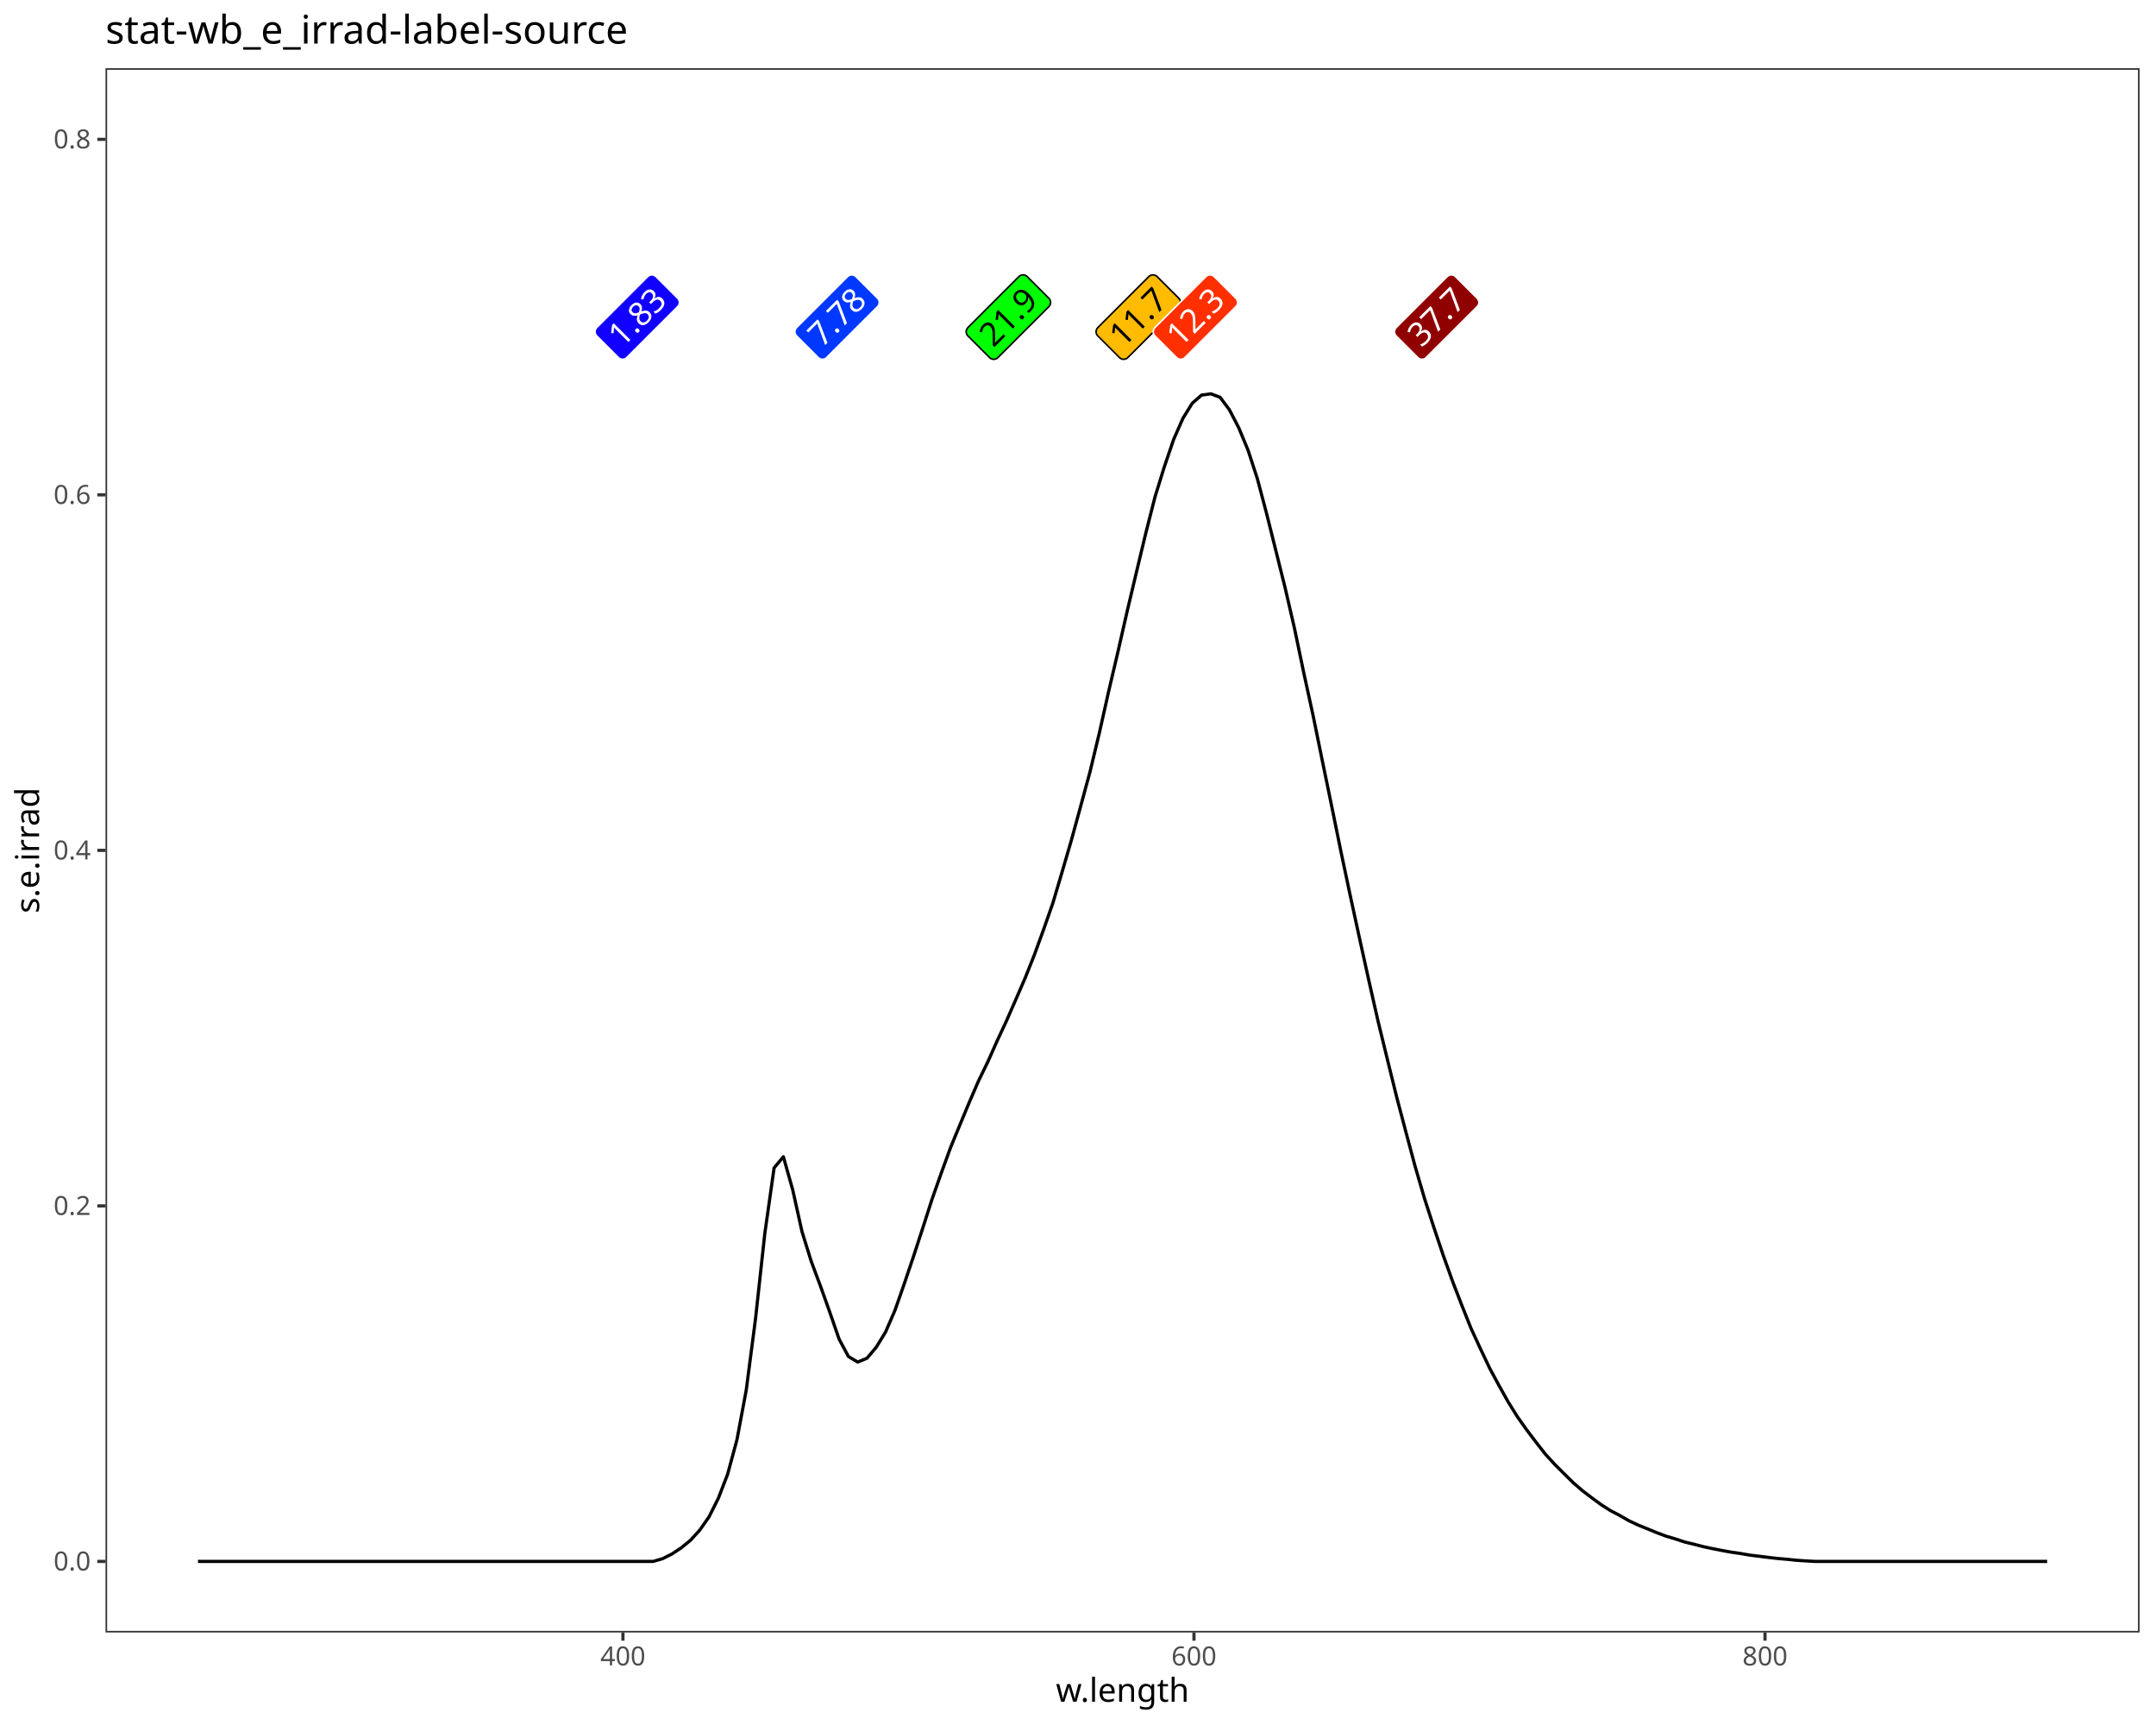
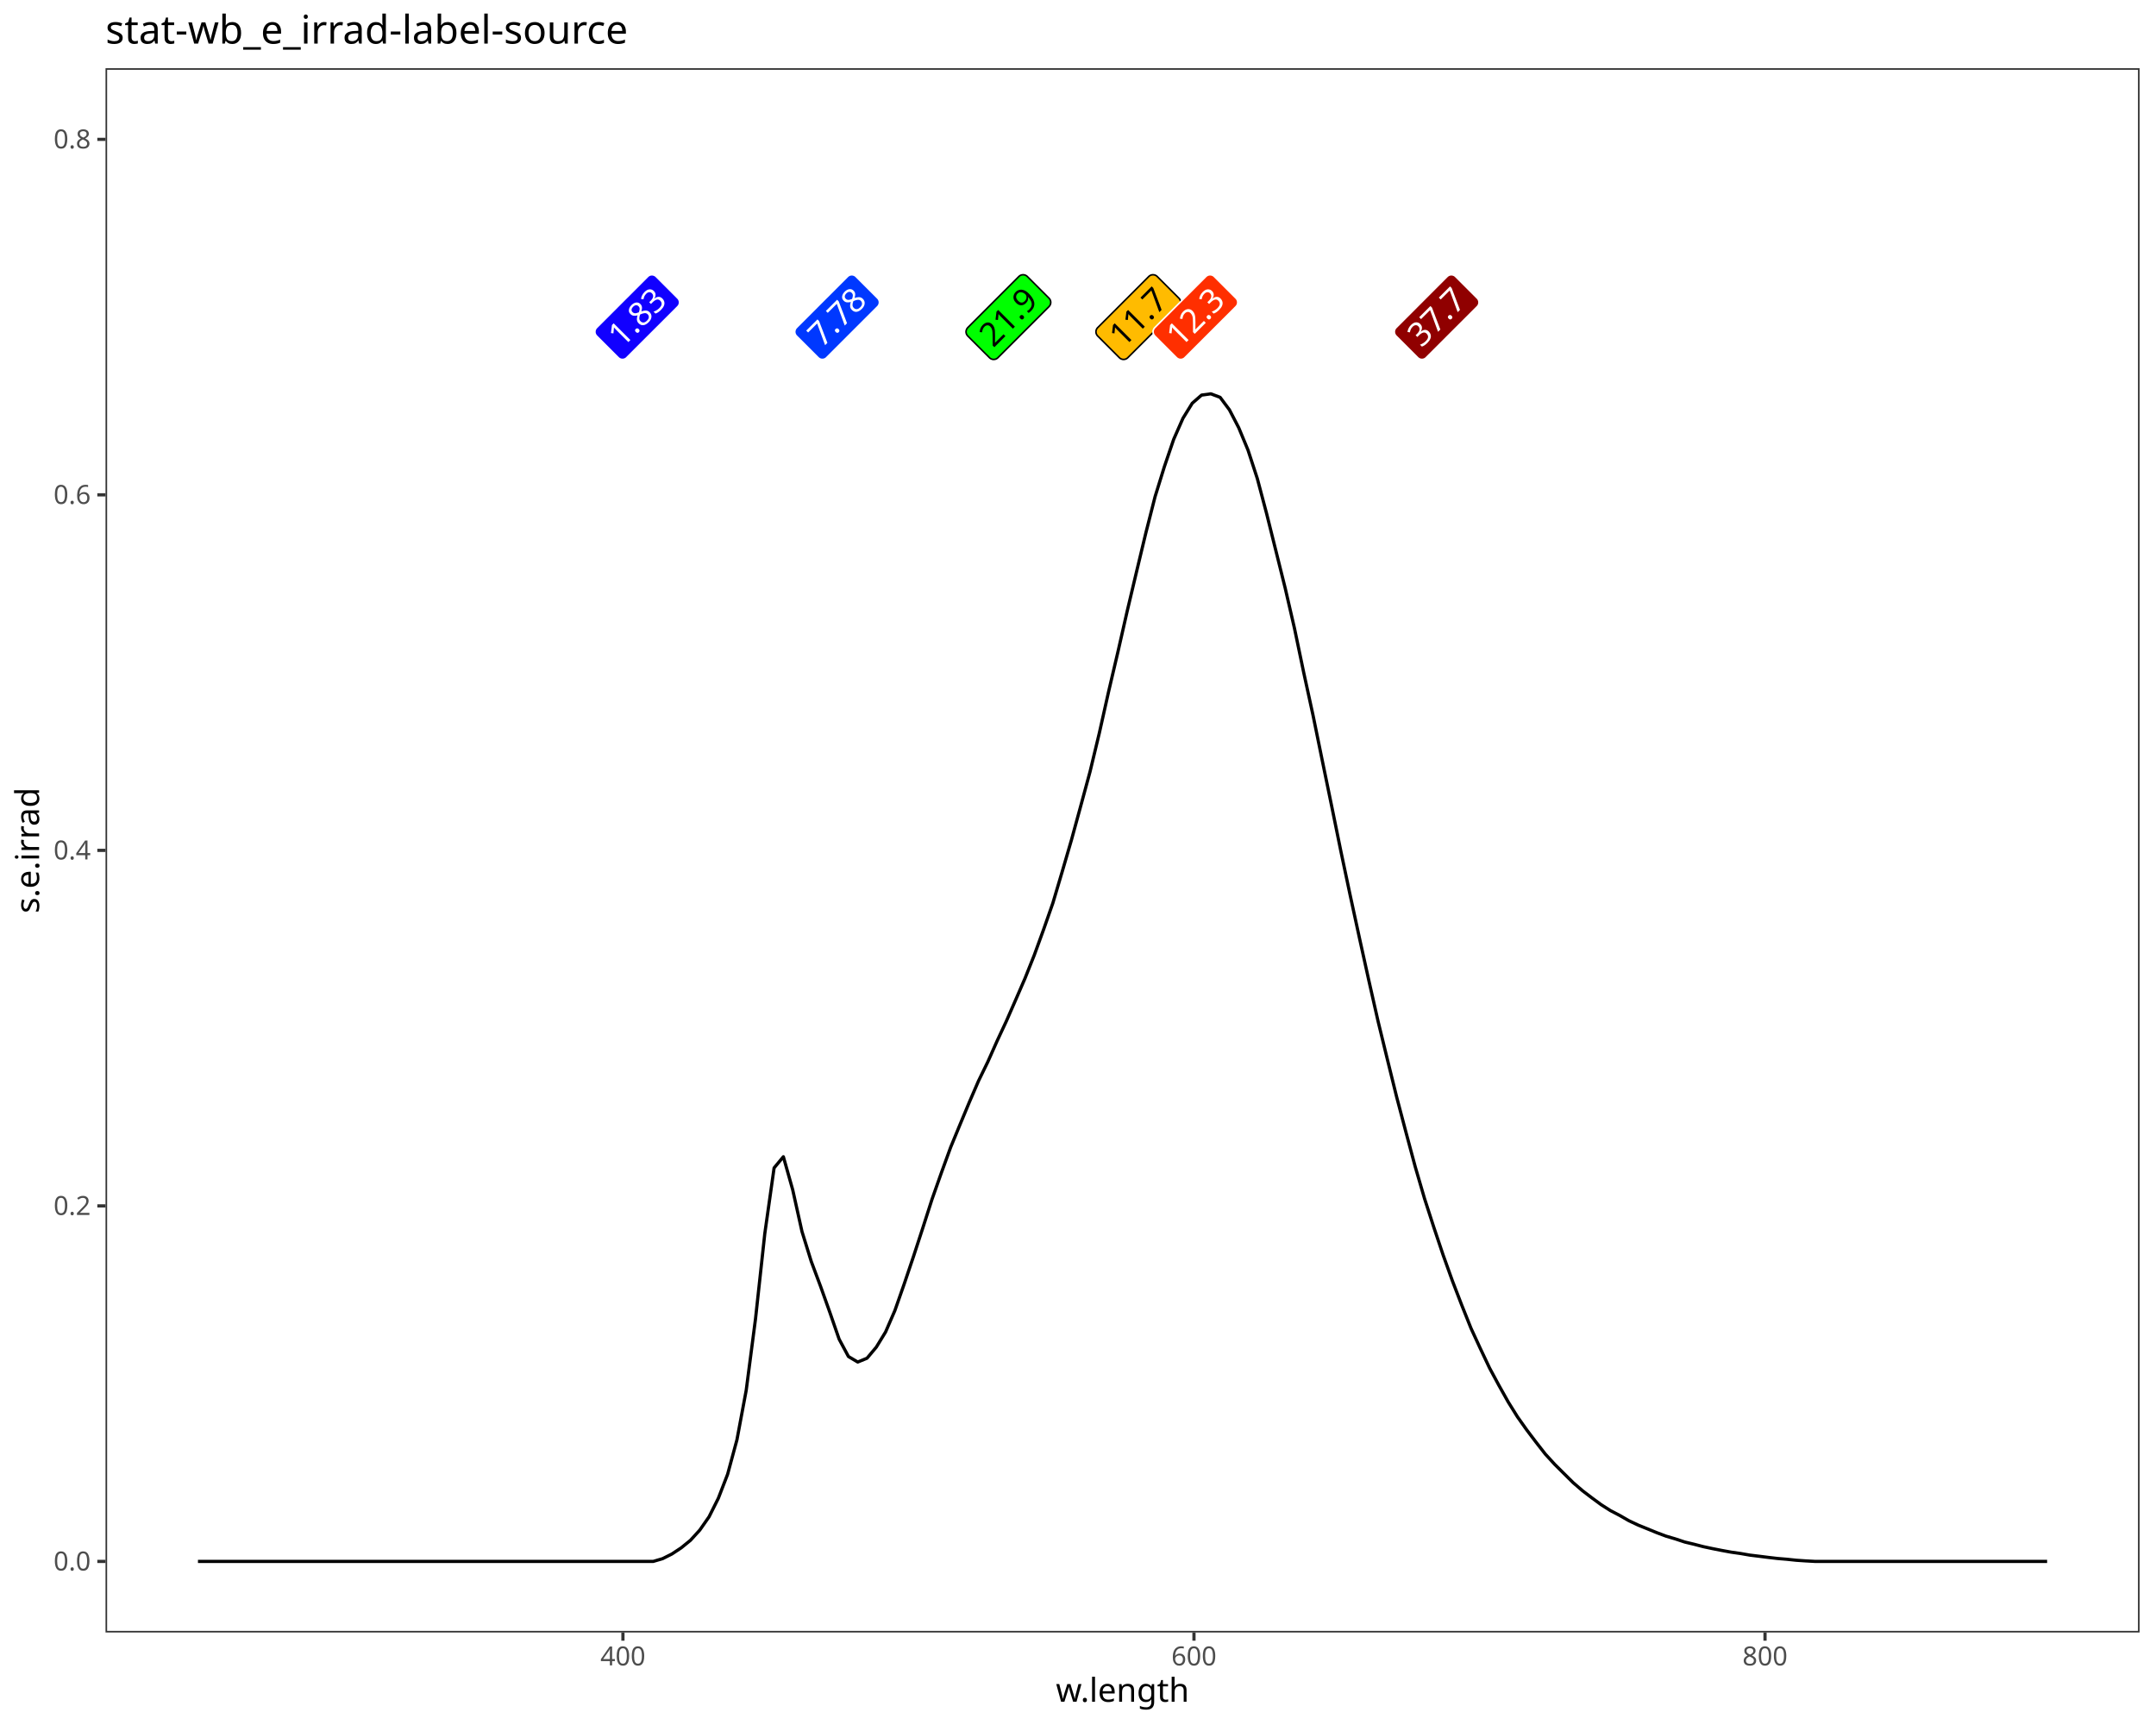
<svg xmlns="http://www.w3.org/2000/svg" class="svglite" data-engine-version="2.0" width="720.00pt" height="576.00pt" viewBox="0 0 720.00 576.00">
  <defs>
    <style type="text/css">
    .svglite line, .svglite polyline, .svglite polygon, .svglite path, .svglite rect, .svglite circle {
      fill: none;
      stroke: #000000;
      stroke-linecap: round;
      stroke-linejoin: round;
      stroke-miterlimit: 10.00;
    }
  </style>
  </defs>
  <rect width="100%" height="100%" style="stroke: none; fill: #FFFFFF;" />
  <defs>
    <clipPath id="cpMC4wMHw3MjAuMDB8MC4wMHw1NzYuMDA=">
      <rect x="0.00" y="0.00" width="720.00" height="576.00" />
    </clipPath>
  </defs>
  <g clip-path="url(#cpMC4wMHw3MjAuMDB8MC4wMHw1NzYuMDA=)">
    <rect x="0.00" y="0.00" width="720.00" height="576.00" style="stroke-width: 1.07; stroke: #FFFFFF; fill: #FFFFFF;" />
  </g>
  <defs>
    <clipPath id="cpMzUuMjR8NzE0LjUyfDIyLjc4fDU0NS4xMQ==">
      <rect x="35.24" y="22.78" width="679.28" height="522.33" />
    </clipPath>
  </defs>
  <g clip-path="url(#cpMzUuMjR8NzE0LjUyfDIyLjc4fDU0NS4xMQ==)">
    <rect x="35.24" y="22.78" width="679.28" height="522.33" style="stroke-width: 1.07; stroke: none; fill: #FFFFFF;" />
    <polyline points="66.11,521.37 69.22,521.37 72.32,521.37 75.42,521.37 78.53,521.37 81.63,521.37 84.73,521.37 87.84,521.37 90.94,521.37 94.04,521.37 97.15,521.37 100.25,521.37 103.35,521.37 106.46,521.37 109.56,521.37 112.66,521.37 115.77,521.37 118.87,521.37 121.97,521.37 125.07,521.37 128.18,521.37 131.28,521.37 134.38,521.37 137.49,521.37 140.59,521.37 143.69,521.37 146.80,521.37 149.90,521.37 153.00,521.37 156.11,521.37 159.21,521.37 162.31,521.37 165.42,521.37 168.52,521.37 171.62,521.37 174.73,521.37 177.83,521.37 180.93,521.37 184.03,521.37 187.14,521.37 190.24,521.37 193.34,521.37 196.45,521.37 199.55,521.37 202.65,521.37 205.76,521.37 208.86,521.37 211.96,521.37 215.07,521.37 218.17,521.37 221.27,520.46 224.38,518.90 227.48,516.85 230.58,514.33 233.69,510.92 236.79,506.48 239.89,500.29 242.99,492.27 246.10,480.78 249.20,464.23 252.30,440.42 255.41,411.88 258.51,389.98 261.61,386.25 264.72,397.27 267.82,411.22 270.92,421.21 274.03,429.53 277.13,438.22 280.23,447.17 283.34,452.96 286.44,454.80 289.54,453.53 292.65,449.82 295.75,444.75 298.85,437.60 301.96,428.73 305.06,419.56 308.16,410.07 311.26,400.42 314.37,391.62 317.47,383.10 320.57,375.58 323.68,368.11 326.78,360.93 329.88,354.57 332.99,347.58 336.09,340.94 339.19,333.86 342.30,326.69 345.40,318.92 348.50,310.41 351.61,301.53 354.71,291.10 357.81,280.48 360.92,269.10 364.02,257.68 367.12,244.78 370.22,230.94 373.33,217.68 376.43,204.06 379.53,190.99 382.64,178.02 385.74,165.84 388.84,155.84 391.95,146.71 395.05,139.67 398.15,134.65 401.26,131.93 404.36,131.50 407.46,132.67 410.57,136.84 413.67,142.81 416.77,150.28 419.88,159.79 422.98,171.47 426.08,183.89 429.18,196.33 432.29,209.80 435.39,224.64 438.49,238.85 441.60,254.07 444.70,269.11 447.80,284.31 450.91,299.02 454.01,313.30 457.11,327.34 460.22,341.07 463.32,353.76 466.42,366.32 469.53,378.10 472.63,389.64 475.73,400.24 478.84,409.85 481.94,419.08 485.04,427.72 488.14,435.77 491.25,443.55 494.35,450.27 497.45,456.82 500.56,462.59 503.66,468.12 506.76,473.10 509.87,477.49 512.97,481.58 516.07,485.55 519.18,488.95 522.28,492.03 525.38,495.10 528.49,497.78 531.59,500.14 534.69,502.42 537.80,504.40 540.90,506.02 544.00,507.80 547.10,509.26 550.21,510.52 553.31,511.79 556.41,512.95 559.52,513.87 562.62,514.90 565.72,515.64 568.83,516.45 571.93,517.11 575.03,517.72 578.14,518.29 581.24,518.73 584.34,519.27 587.45,519.65 590.55,520.04 593.65,520.40 596.76,520.66 599.86,520.99 602.96,521.20 606.07,521.37 609.17,521.37 612.27,521.37 615.37,521.37 618.48,521.37 621.58,521.37 624.68,521.37 627.79,521.37 630.89,521.37 633.99,521.37 637.10,521.37 640.20,521.37 643.30,521.37 646.41,521.37 649.51,521.37 652.61,521.37 655.72,521.37 658.82,521.37 661.92,521.37 665.03,521.37 668.13,521.37 671.23,521.37 674.33,521.37 677.44,521.37 680.54,521.37 683.64,521.37 " style="stroke-width: 1.07; stroke-linecap: butt;" />
-     <polygon points="209.31,119.39 226.31,102.39 226.26,102.44 226.47,102.21 226.65,101.94 226.78,101.65 226.86,101.34 226.89,101.03 226.87,100.71 226.80,100.40 226.68,100.10 226.52,99.83 226.31,99.59 226.31,99.59 219.09,92.37 219.09,92.37 218.85,92.16 218.58,92.00 218.28,91.88 217.97,91.81 217.65,91.79 217.34,91.82 217.03,91.90 216.74,92.03 216.47,92.21 216.29,92.37 199.29,109.37 199.47,109.22 199.23,109.43 199.04,109.68 198.88,109.96 198.77,110.26 198.72,110.58 198.71,110.89 198.76,111.21 198.85,111.51 198.99,111.80 199.18,112.06 199.29,112.17 206.51,119.39 206.40,119.28 206.62,119.50 206.88,119.69 207.17,119.83 207.47,119.93 207.79,119.97 208.11,119.96 208.42,119.91 208.72,119.80 209.00,119.65 209.25,119.45 " style="stroke-width: 0.53; stroke: #FFFFFF; fill: #1100FF;" />
-     <text transform="translate(215.48,108.56) rotate(-45)" text-anchor="middle" style="font-size: 11.00px; fill: #FFFFFF; font-family: sans;" textLength="21.41px" lengthAdjust="spacingAndGlyphs">1.83</text>
-     <polygon points="276.05,119.39 293.06,102.39 293.00,102.44 293.22,102.21 293.39,101.94 293.52,101.65 293.60,101.34 293.64,101.03 293.62,100.71 293.55,100.40 293.43,100.10 293.26,99.83 293.06,99.59 293.06,99.59 285.84,92.37 285.84,92.37 285.60,92.16 285.32,92.00 285.03,91.88 284.72,91.81 284.40,91.79 284.08,91.82 283.77,91.90 283.48,92.03 283.22,92.21 283.04,92.37 266.03,109.37 266.21,109.22 265.98,109.43 265.78,109.68 265.63,109.96 265.52,110.26 265.46,110.58 265.46,110.89 265.50,111.21 265.59,111.51 265.74,111.80 265.92,112.06 266.03,112.17 273.25,119.39 273.14,119.28 273.37,119.50 273.63,119.69 273.91,119.83 274.22,119.93 274.53,119.97 274.85,119.96 275.16,119.91 275.46,119.80 275.74,119.65 275.99,119.45 " style="stroke-width: 0.53; stroke: #FFFFFF; fill: #0038FF;" />
-     <text transform="translate(282.22,108.56) rotate(-45)" text-anchor="middle" style="font-size: 11.00px; fill: #FFFFFF; font-family: sans;" textLength="21.41px" lengthAdjust="spacingAndGlyphs">7.78</text>
-     <polygon points="333.26,119.39 350.27,102.39 350.21,102.44 350.43,102.21 350.60,101.94 350.73,101.65 350.81,101.34 350.85,101.03 350.83,100.71 350.76,100.40 350.64,100.10 350.47,99.83 350.27,99.59 350.27,99.59 343.05,92.37 343.05,92.37 342.80,92.16 342.53,92.00 342.24,91.88 341.93,91.81 341.61,91.79 341.29,91.82 340.98,91.90 340.69,92.03 340.43,92.21 340.25,92.37 323.24,109.37 323.42,109.22 323.19,109.43 322.99,109.68 322.84,109.96 322.73,110.26 322.67,110.58 322.66,110.89 322.71,111.21 322.80,111.51 322.95,111.80 323.13,112.06 323.24,112.17 330.46,119.39 330.35,119.28 330.58,119.50 330.84,119.69 331.12,119.83 331.43,119.93 331.74,119.97 332.06,119.96 332.37,119.91 332.67,119.80 332.95,119.65 333.20,119.45 " style="stroke-width: 0.53; fill: #00FF00;" />
-     <text transform="translate(339.43,108.56) rotate(-45)" text-anchor="middle" style="font-size: 11.00px; font-family: sans;" textLength="21.41px" lengthAdjust="spacingAndGlyphs">21.9</text>
-     <polygon points="376.64,119.39 393.65,102.39 393.59,102.44 393.81,102.21 393.99,101.94 394.12,101.65 394.20,101.34 394.23,101.03 394.21,100.71 394.14,100.40 394.02,100.10 393.86,99.83 393.65,99.59 393.65,99.59 386.43,92.37 386.43,92.37 386.19,92.16 385.92,92.00 385.62,91.88 385.31,91.81 384.99,91.79 384.67,91.82 384.37,91.90 384.08,92.03 383.81,92.21 383.63,92.37 366.62,109.37 366.80,109.22 366.57,109.43 366.37,109.68 366.22,109.96 366.11,110.26 366.05,110.58 366.05,110.89 366.09,111.21 366.19,111.51 366.33,111.80 366.52,112.06 366.62,112.17 373.84,119.39 373.74,119.28 373.96,119.50 374.22,119.69 374.51,119.83 374.81,119.93 375.13,119.97 375.44,119.96 375.76,119.91 376.06,119.80 376.34,119.65 376.59,119.45 " style="stroke-width: 0.53; fill: #FFBB00;" />
-     <text transform="translate(382.81,108.56) rotate(-45)" text-anchor="middle" style="font-size: 11.00px; font-family: sans;" textLength="21.41px" lengthAdjust="spacingAndGlyphs">11.7</text>
-     <polygon points="395.71,119.39 412.72,102.39 412.66,102.44 412.88,102.21 413.06,101.94 413.19,101.65 413.27,101.34 413.30,101.03 413.28,100.71 413.21,100.40 413.09,100.10 412.93,99.83 412.72,99.59 412.72,99.59 405.50,92.37 405.50,92.37 405.26,92.16 404.99,92.00 404.69,91.88 404.38,91.81 404.06,91.79 403.74,91.82 403.44,91.90 403.15,92.03 402.88,92.21 402.70,92.37 385.69,109.37 385.87,109.22 385.64,109.43 385.44,109.68 385.29,109.96 385.18,110.26 385.12,110.58 385.12,110.89 385.16,111.21 385.26,111.51 385.40,111.80 385.59,112.06 385.69,112.17 392.91,119.39 392.81,119.28 393.03,119.50 393.29,119.69 393.58,119.83 393.88,119.93 394.19,119.97 394.51,119.96 394.83,119.91 395.13,119.80 395.41,119.65 395.66,119.45 " style="stroke-width: 0.53; stroke: #FFFFFF; fill: #FF2F00;" />
-     <text transform="translate(401.88,108.56) rotate(-45)" text-anchor="middle" style="font-size: 11.00px; fill: #FFFFFF; font-family: sans;" textLength="21.41px" lengthAdjust="spacingAndGlyphs">12.3</text>
-     <polygon points="476.28,119.39 493.29,102.39 493.23,102.44 493.45,102.21 493.63,101.94 493.76,101.65 493.84,101.34 493.87,101.03 493.85,100.71 493.78,100.40 493.66,100.10 493.50,99.83 493.29,99.59 493.29,99.59 486.07,92.37 486.07,92.37 485.83,92.16 485.56,92.00 485.26,91.88 484.95,91.81 484.63,91.79 484.31,91.82 484.01,91.90 483.72,92.03 483.45,92.21 483.27,92.37 466.26,109.37 466.44,109.22 466.21,109.43 466.01,109.68 465.86,109.96 465.75,110.26 465.69,110.58 465.69,110.89 465.73,111.21 465.83,111.51 465.97,111.80 466.16,112.06 466.26,112.17 473.48,119.39 473.38,119.28 473.60,119.50 473.86,119.69 474.15,119.83 474.45,119.93 474.77,119.97 475.08,119.96 475.40,119.91 475.70,119.80 475.98,119.65 476.23,119.45 " style="stroke-width: 0.53; stroke: #FFFFFF; fill: #900000;" />
-     <text transform="translate(482.45,108.56) rotate(-45)" text-anchor="middle" style="font-size: 11.00px; fill: #FFFFFF; font-family: sans;" textLength="21.41px" lengthAdjust="spacingAndGlyphs">37.7</text>
+     <polygon points="209.29,119.44 226.36,102.38 226.30,102.43 226.52,102.20 226.70,101.93 226.83,101.64 226.91,101.33 226.94,101.01 226.92,100.69 226.85,100.38 226.73,100.08 226.57,99.81 226.36,99.57 226.36,99.57 219.12,92.32 219.12,92.32 218.87,92.11 218.60,91.95 218.30,91.83 217.99,91.76 217.67,91.74 217.35,91.77 217.04,91.85 216.75,91.98 216.49,92.16 216.31,92.32 199.24,109.39 199.42,109.23 199.18,109.44 198.99,109.70 198.83,109.98 198.72,110.28 198.67,110.59 198.66,110.91 198.70,111.23 198.80,111.53 198.94,111.82 199.13,112.08 199.24,112.20 206.48,119.44 206.38,119.33 206.60,119.55 206.86,119.74 207.15,119.88 207.45,119.98 207.77,120.02 208.09,120.01 208.40,119.96 208.70,119.85 208.98,119.70 209.24,119.50 " style="stroke-width: 0.53; stroke: #FFFFFF; fill: #1100FF;" />
+     <text transform="translate(215.49,108.57) rotate(-45)" text-anchor="middle" style="font-size: 11.04px; fill: #FFFFFF; font-family: sans;" textLength="21.49px" lengthAdjust="spacingAndGlyphs">1.83</text>
+     <polygon points="276.04,119.44 293.11,102.38 293.05,102.43 293.27,102.20 293.44,101.93 293.57,101.64 293.66,101.33 293.69,101.01 293.67,100.69 293.60,100.38 293.48,100.08 293.31,99.81 293.11,99.57 293.11,99.57 285.86,92.32 285.86,92.32 285.62,92.11 285.34,91.95 285.05,91.83 284.73,91.76 284.42,91.74 284.10,91.77 283.79,91.85 283.50,91.98 283.23,92.16 283.05,92.32 265.98,109.39 266.16,109.23 265.93,109.44 265.73,109.70 265.58,109.98 265.47,110.28 265.41,110.59 265.40,110.91 265.45,111.23 265.54,111.53 265.69,111.82 265.87,112.08 265.98,112.20 273.23,119.44 273.12,119.33 273.35,119.55 273.61,119.74 273.89,119.88 274.20,119.98 274.51,120.02 274.83,120.01 275.15,119.96 275.45,119.85 275.73,119.70 275.98,119.50 " style="stroke-width: 0.53; stroke: #FFFFFF; fill: #0038FF;" />
+     <text transform="translate(282.23,108.57) rotate(-45)" text-anchor="middle" style="font-size: 11.04px; fill: #FFFFFF; font-family: sans;" textLength="21.49px" lengthAdjust="spacingAndGlyphs">7.78</text>
+     <polygon points="333.25,119.44 350.32,102.38 350.26,102.43 350.47,102.20 350.65,101.93 350.78,101.64 350.87,101.33 350.90,101.01 350.88,100.69 350.81,100.38 350.69,100.08 350.52,99.81 350.32,99.57 350.32,99.57 343.07,92.32 343.07,92.32 342.83,92.11 342.55,91.95 342.26,91.83 341.94,91.76 341.62,91.74 341.31,91.77 341.00,91.85 340.71,91.98 340.44,92.16 340.26,92.32 323.19,109.39 323.37,109.23 323.14,109.44 322.94,109.70 322.79,109.98 322.68,110.28 322.62,110.59 322.61,110.91 322.66,111.23 322.75,111.53 322.90,111.82 323.08,112.08 323.19,112.20 330.44,119.44 330.33,119.33 330.56,119.55 330.82,119.74 331.10,119.88 331.41,119.98 331.72,120.02 332.04,120.01 332.36,119.96 332.66,119.85 332.94,119.70 333.19,119.50 " style="stroke-width: 0.53; fill: #00FF00;" />
+     <text transform="translate(339.44,108.57) rotate(-45)" text-anchor="middle" style="font-size: 11.04px; font-family: sans;" textLength="21.49px" lengthAdjust="spacingAndGlyphs">21.9</text>
+     <polygon points="376.63,119.44 393.70,102.38 393.64,102.43 393.86,102.20 394.04,101.93 394.17,101.64 394.25,101.33 394.28,101.01 394.26,100.69 394.19,100.38 394.07,100.08 393.91,99.81 393.70,99.57 393.70,99.57 386.45,92.32 386.45,92.32 386.21,92.11 385.94,91.95 385.64,91.83 385.33,91.76 385.01,91.74 384.69,91.77 384.38,91.85 384.09,91.98 383.82,92.16 383.64,92.32 366.58,109.39 366.76,109.23 366.52,109.44 366.32,109.70 366.17,109.98 366.06,110.28 366.00,110.59 366.00,110.91 366.04,111.23 366.14,111.53 366.28,111.82 366.47,112.08 366.58,112.20 373.82,119.44 373.71,119.33 373.94,119.55 374.20,119.74 374.49,119.88 374.79,119.98 375.11,120.02 375.43,120.01 375.74,119.96 376.04,119.85 376.32,119.70 376.57,119.50 " style="stroke-width: 0.53; fill: #FFBB00;" />
+     <text transform="translate(382.82,108.57) rotate(-45)" text-anchor="middle" style="font-size: 11.04px; font-family: sans;" textLength="21.49px" lengthAdjust="spacingAndGlyphs">11.7</text>
+     <polygon points="395.70,119.44 412.77,102.38 412.71,102.43 412.93,102.20 413.10,101.93 413.24,101.64 413.32,101.33 413.35,101.01 413.33,100.69 413.26,100.38 413.14,100.08 412.98,99.81 412.77,99.57 412.77,99.57 405.52,92.32 405.52,92.32 405.28,92.11 405.01,91.95 404.71,91.83 404.40,91.76 404.08,91.74 403.76,91.77 403.45,91.85 403.16,91.98 402.89,92.16 402.71,92.32 385.65,109.39 385.83,109.23 385.59,109.44 385.39,109.70 385.24,109.98 385.13,110.28 385.07,110.59 385.07,110.91 385.11,111.23 385.21,111.53 385.35,111.82 385.54,112.08 385.65,112.20 392.89,119.44 392.78,119.33 393.01,119.55 393.27,119.74 393.55,119.88 393.86,119.98 394.18,120.02 394.50,120.01 394.81,119.96 395.11,119.85 395.39,119.70 395.64,119.50 " style="stroke-width: 0.53; stroke: #FFFFFF; fill: #FF2F00;" />
+     <text transform="translate(401.89,108.57) rotate(-45)" text-anchor="middle" style="font-size: 11.04px; fill: #FFFFFF; font-family: sans;" textLength="21.49px" lengthAdjust="spacingAndGlyphs">12.3</text>
+     <polygon points="476.27,119.44 493.34,102.38 493.28,102.43 493.50,102.20 493.68,101.93 493.81,101.64 493.89,101.33 493.92,101.01 493.90,100.69 493.83,100.38 493.71,100.08 493.55,99.81 493.34,99.57 493.34,99.57 486.09,92.32 486.09,92.32 485.85,92.11 485.58,91.95 485.28,91.83 484.97,91.76 484.65,91.74 484.33,91.77 484.02,91.85 483.73,91.98 483.46,92.16 483.28,92.32 466.22,109.39 466.40,109.23 466.16,109.44 465.96,109.70 465.81,109.98 465.70,110.28 465.64,110.59 465.64,110.91 465.68,111.23 465.78,111.53 465.92,111.82 466.11,112.08 466.22,112.20 473.46,119.44 473.35,119.33 473.58,119.55 473.84,119.74 474.13,119.88 474.43,119.98 474.75,120.02 475.07,120.01 475.38,119.96 475.68,119.85 475.96,119.70 476.21,119.50 " style="stroke-width: 0.53; stroke: #FFFFFF; fill: #900000;" />
+     <text transform="translate(482.46,108.57) rotate(-45)" text-anchor="middle" style="font-size: 11.04px; fill: #FFFFFF; font-family: sans;" textLength="21.49px" lengthAdjust="spacingAndGlyphs">37.7</text>
    <rect x="35.24" y="22.78" width="679.28" height="522.33" style="stroke-width: 1.07; stroke: #333333;" />
  </g>
  <g clip-path="url(#cpMC4wMHw3MjAuMDB8MC4wMHw1NzYuMDA=)">
    <text x="30.31" y="524.40" text-anchor="end" style="font-size: 8.80px; fill: #4D4D4D; font-family: sans;" textLength="12.23px" lengthAdjust="spacingAndGlyphs">0.0</text>
    <text x="30.31" y="405.69" text-anchor="end" style="font-size: 8.80px; fill: #4D4D4D; font-family: sans;" textLength="12.23px" lengthAdjust="spacingAndGlyphs">0.2</text>
    <text x="30.31" y="286.98" text-anchor="end" style="font-size: 8.80px; fill: #4D4D4D; font-family: sans;" textLength="12.23px" lengthAdjust="spacingAndGlyphs">0.4</text>
    <text x="30.31" y="168.26" text-anchor="end" style="font-size: 8.80px; fill: #4D4D4D; font-family: sans;" textLength="12.23px" lengthAdjust="spacingAndGlyphs">0.6</text>
    <text x="30.31" y="49.55" text-anchor="end" style="font-size: 8.80px; fill: #4D4D4D; font-family: sans;" textLength="12.23px" lengthAdjust="spacingAndGlyphs">0.8</text>
    <polyline points="32.50,521.37 35.24,521.37 " style="stroke-width: 1.07; stroke: #333333; stroke-linecap: butt;" />
    <polyline points="32.50,402.66 35.24,402.66 " style="stroke-width: 1.07; stroke: #333333; stroke-linecap: butt;" />
    <polyline points="32.50,283.95 35.24,283.95 " style="stroke-width: 1.07; stroke: #333333; stroke-linecap: butt;" />
    <polyline points="32.50,165.24 35.24,165.24 " style="stroke-width: 1.07; stroke: #333333; stroke-linecap: butt;" />
    <polyline points="32.50,46.53 35.24,46.53 " style="stroke-width: 1.07; stroke: #333333; stroke-linecap: butt;" />
    <polyline points="208.03,547.85 208.03,545.11 " style="stroke-width: 1.07; stroke: #333333; stroke-linecap: butt;" />
    <polyline points="398.73,547.85 398.73,545.11 " style="stroke-width: 1.07; stroke: #333333; stroke-linecap: butt;" />
    <polyline points="589.43,547.85 589.43,545.11 " style="stroke-width: 1.07; stroke: #333333; stroke-linecap: butt;" />
    <text x="208.03" y="556.10" text-anchor="middle" style="font-size: 8.80px; fill: #4D4D4D; font-family: sans;" textLength="14.68px" lengthAdjust="spacingAndGlyphs">400</text>
    <text x="398.73" y="556.10" text-anchor="middle" style="font-size: 8.80px; fill: #4D4D4D; font-family: sans;" textLength="14.68px" lengthAdjust="spacingAndGlyphs">600</text>
    <text x="589.43" y="556.10" text-anchor="middle" style="font-size: 8.80px; fill: #4D4D4D; font-family: sans;" textLength="14.68px" lengthAdjust="spacingAndGlyphs">800</text>
    <text x="374.88" y="568.24" text-anchor="middle" style="font-size: 11.00px; font-family: sans;" textLength="40.97px" lengthAdjust="spacingAndGlyphs">w.length</text>
    <text transform="translate(13.05,283.95) rotate(-90)" text-anchor="middle" style="font-size: 11.00px; font-family: sans;" textLength="39.74px" lengthAdjust="spacingAndGlyphs">s.e.irrad</text>
    <text x="35.24" y="14.56" style="font-size: 13.20px; font-family: sans;" textLength="167.29px" lengthAdjust="spacingAndGlyphs">stat-wb_e_irrad-label-source</text>
  </g>
</svg>
